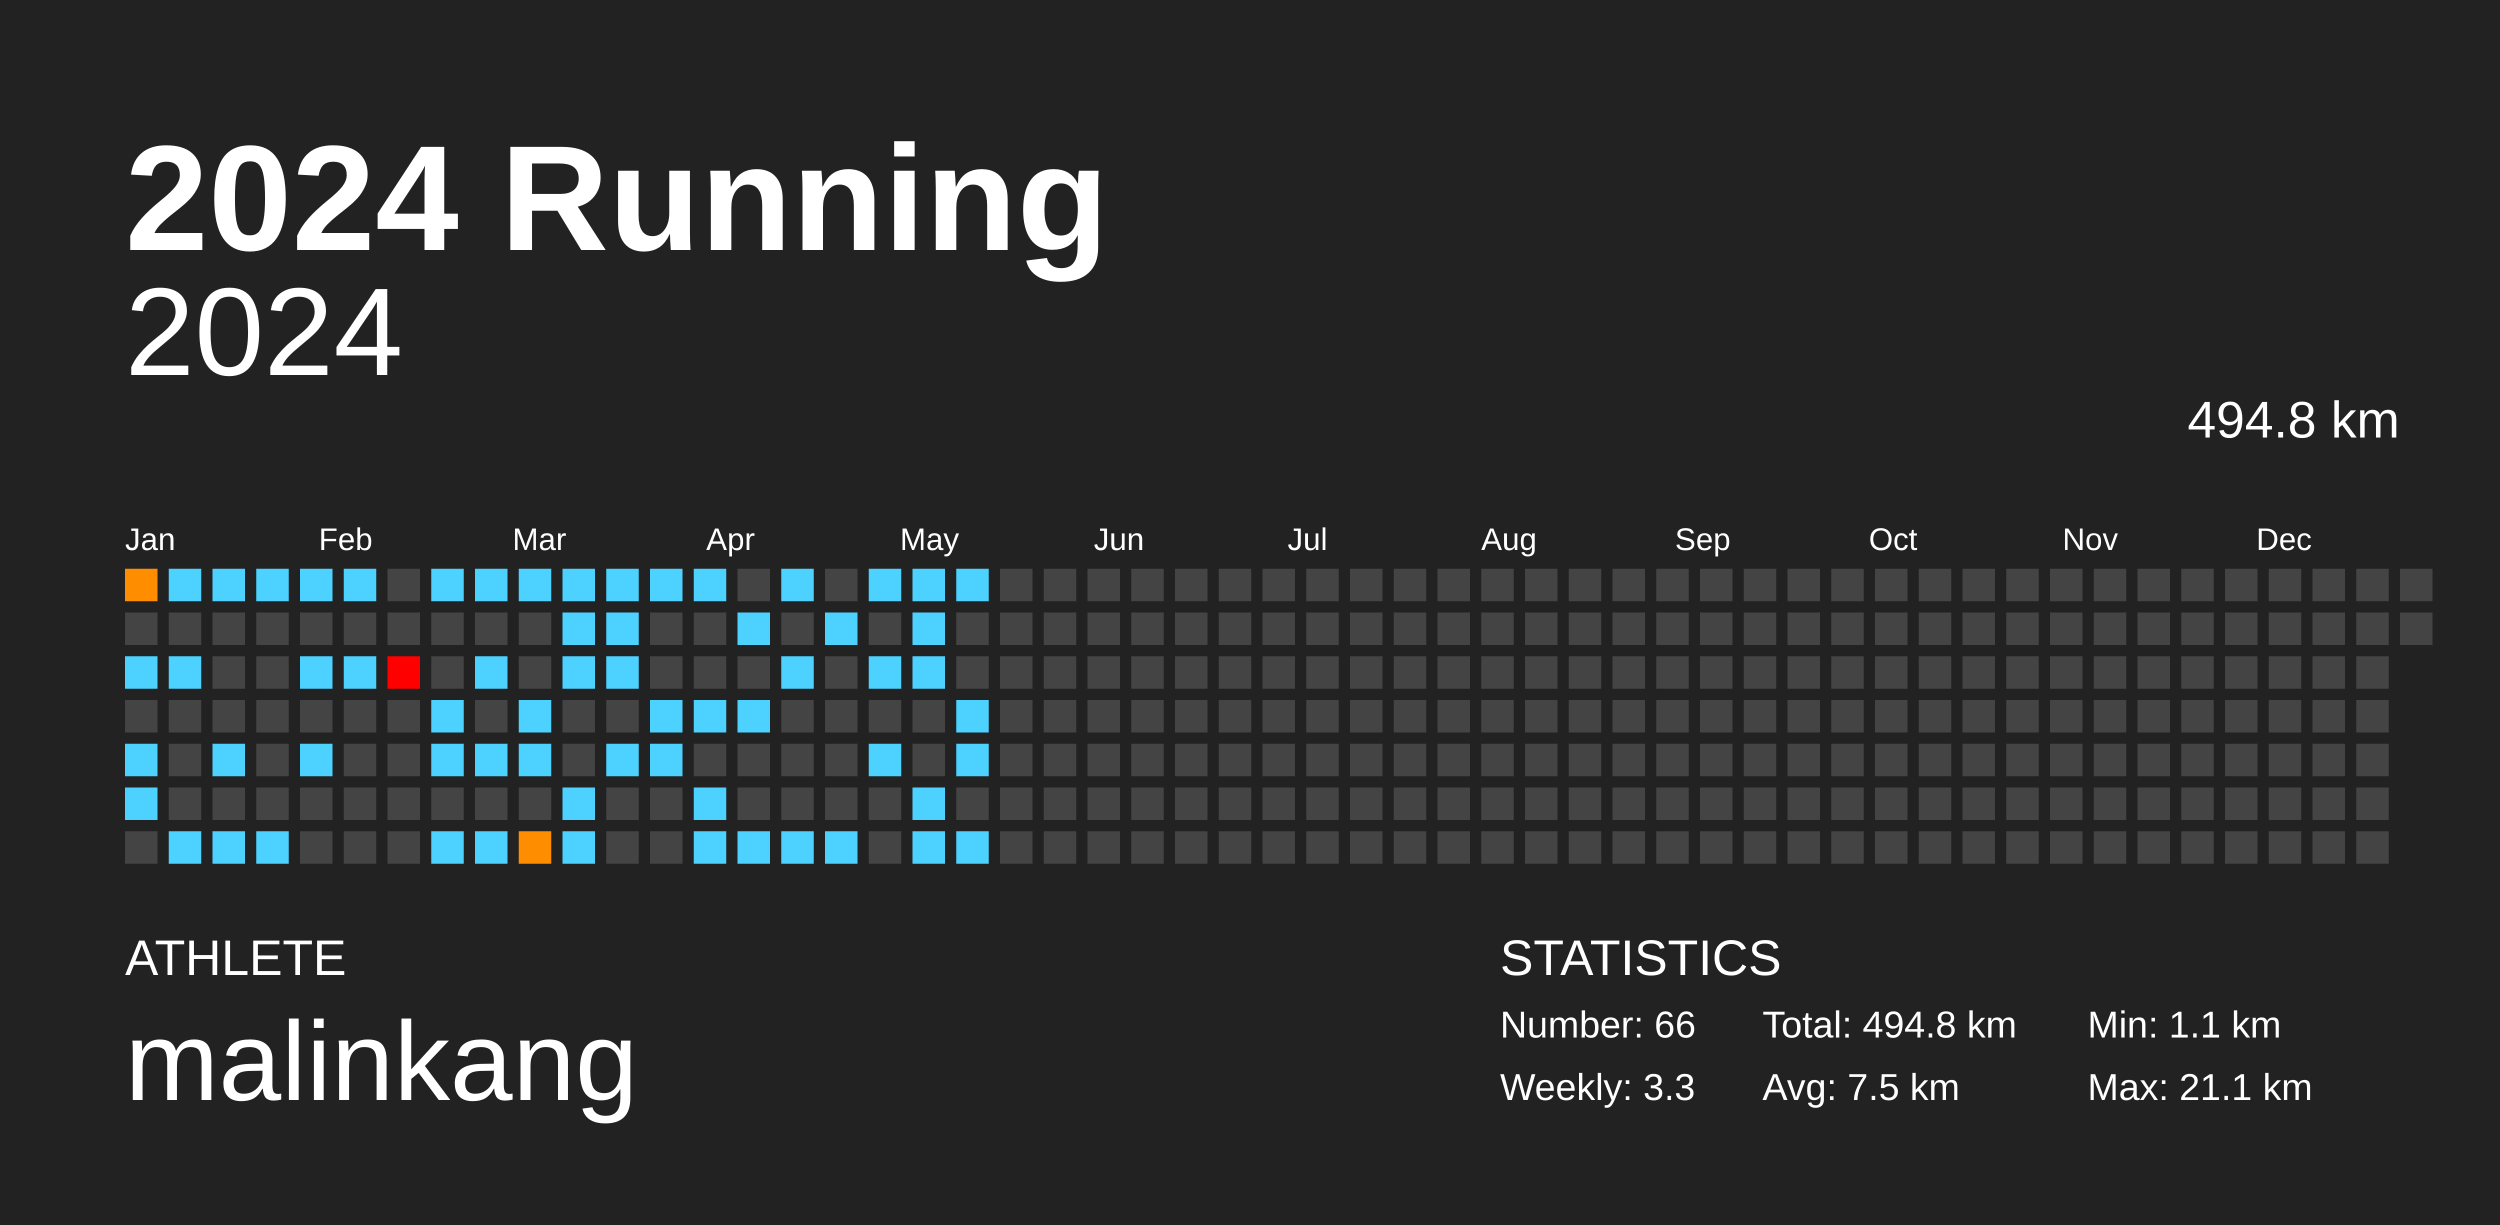
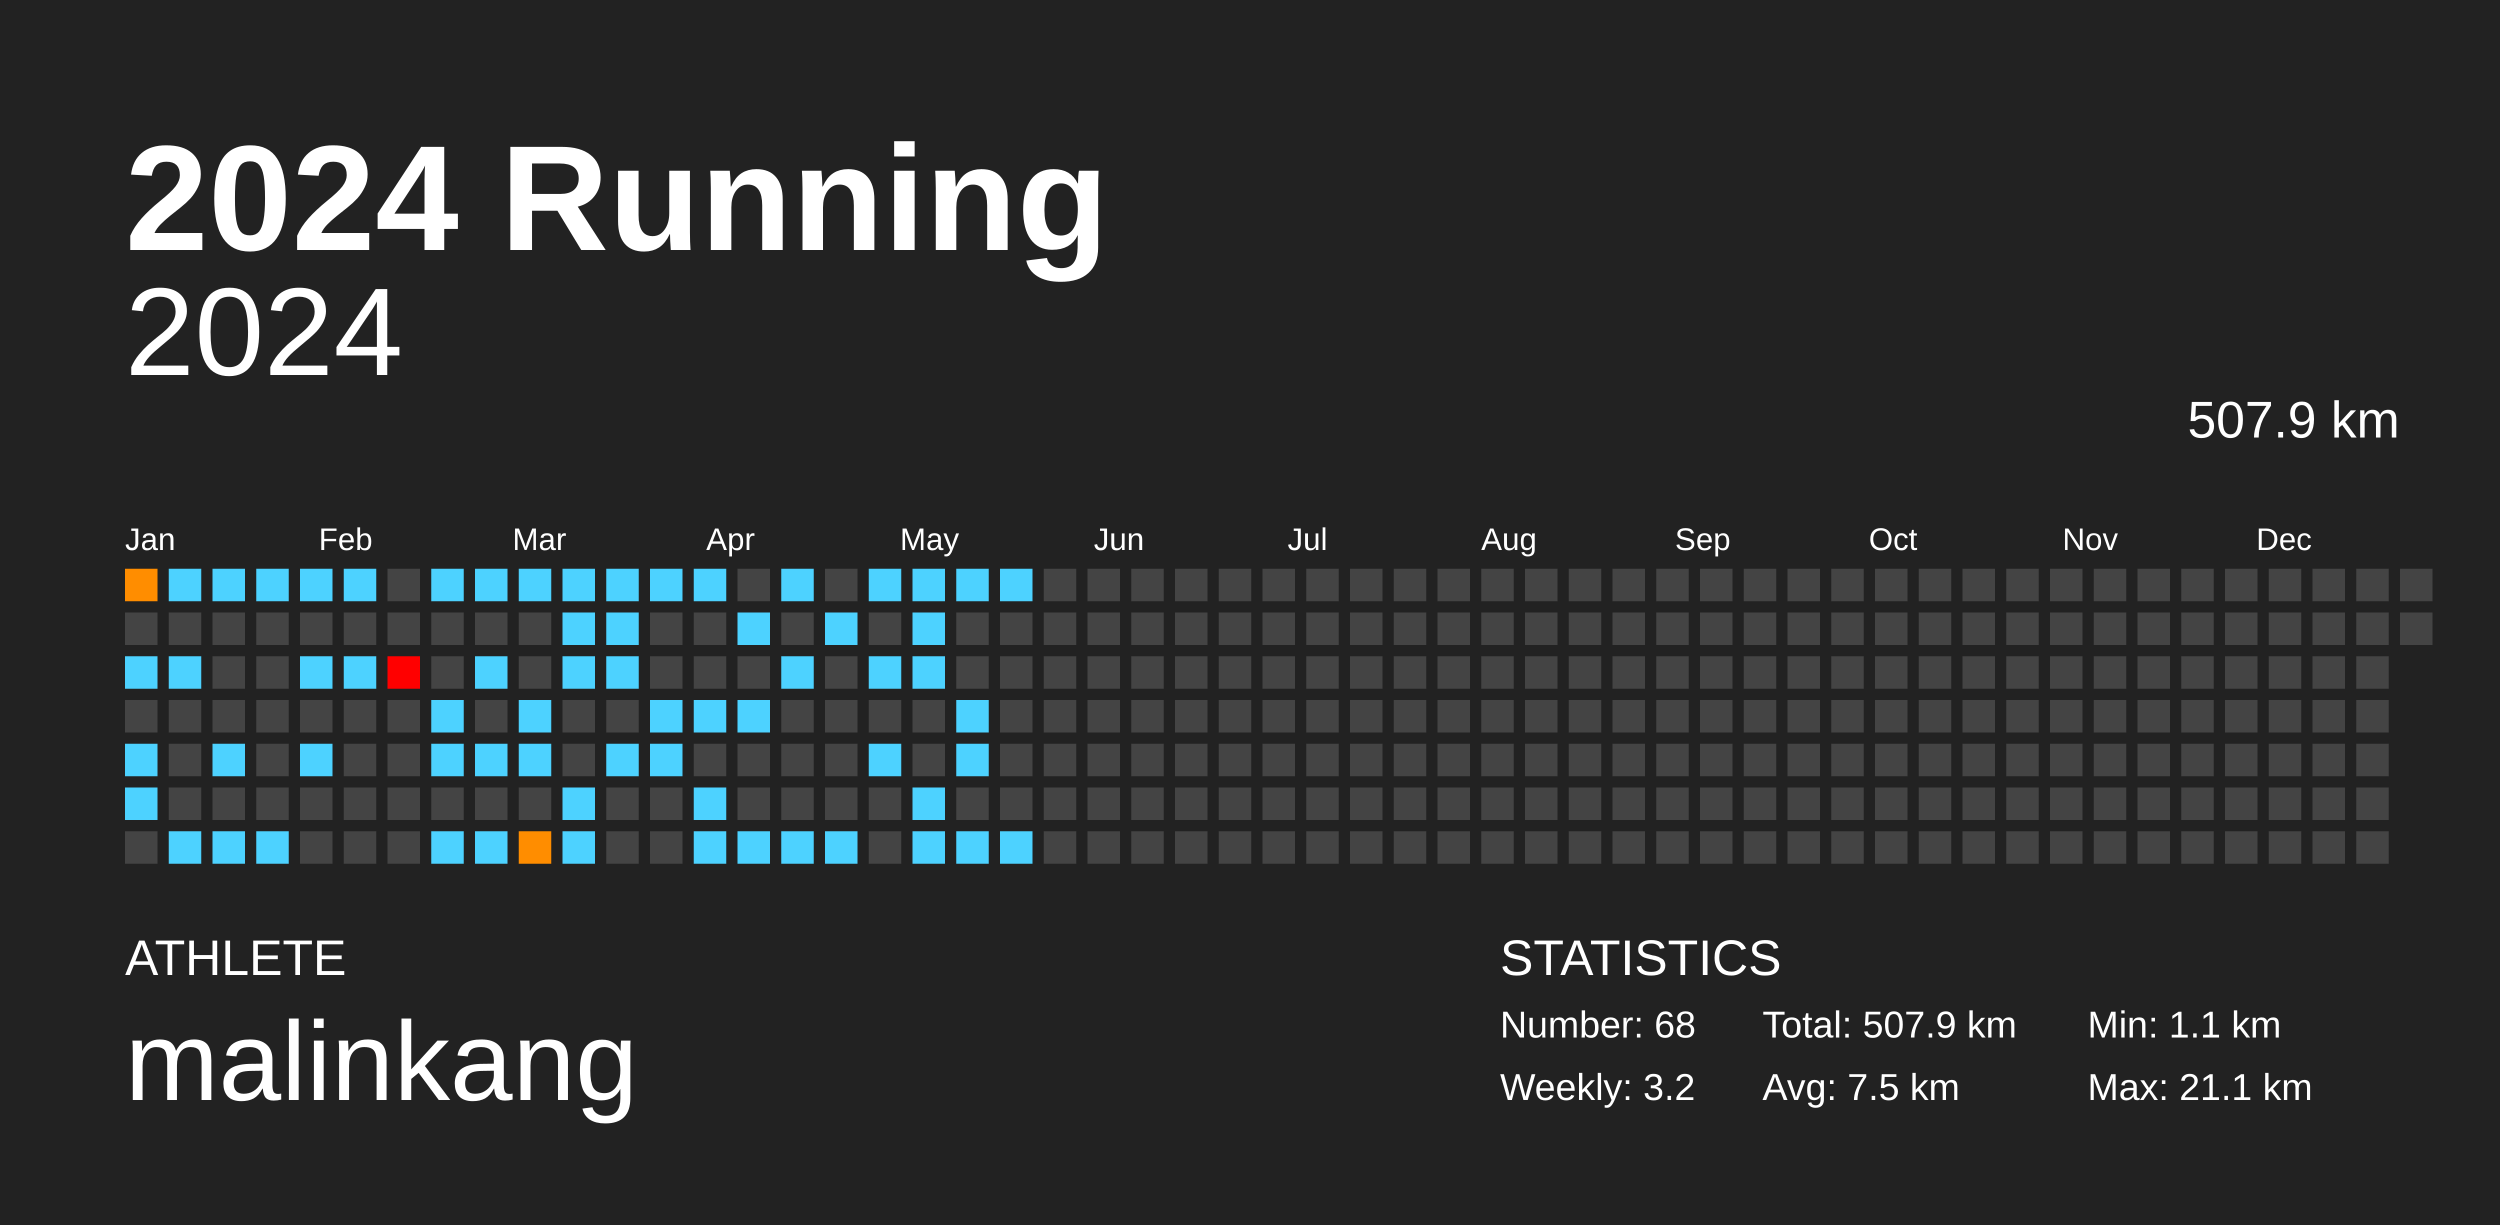
<svg xmlns="http://www.w3.org/2000/svg" baseProfile="full" height="98mm" version="1.1" viewBox="0,0,200,98" width="200mm">
  <defs />
  <rect fill="#222222" height="98" width="200" x="0" y="0" />
  <text fill="#FFFFFF" style="font-size:12px; font-family:Arial; font-weight:bold;" x="10" y="20">2024 Running</text>
  <text fill="#FFFFFF" style="font-size:4px; font-family:Arial" x="10" y="78">ATHLETE</text>
  <text fill="#FFFFFF" style="font-size:9px; font-family:Arial" x="10" y="88">malinkang</text>
  <text fill="#FFFFFF" style="font-size:4px; font-family:Arial" x="120" y="78">STATISTICS</text>
-   <text fill="#FFFFFF" style="font-size:3px; font-family:Arial" x="120" y="83">Number: 66</text>
-   <text fill="#FFFFFF" style="font-size:3px; font-family:Arial" x="120" y="88">Weekly: 3.3</text>
-   <text fill="#FFFFFF" style="font-size:3px; font-family:Arial" x="141" y="83">Total: 494.8 km</text>
+   <text fill="#FFFFFF" style="font-size:3px; font-family:Arial" x="120" y="83">Number: 68</text>
+   <text fill="#FFFFFF" style="font-size:3px; font-family:Arial" x="120" y="88">Weekly: 3.2</text>
+   <text fill="#FFFFFF" style="font-size:3px; font-family:Arial" x="141" y="83">Total: 507.9 km</text>
  <text fill="#FFFFFF" style="font-size:3px; font-family:Arial" x="141" y="88">Avg: 7.5 km</text>
  <text fill="#FFFFFF" style="font-size:3px; font-family:Arial" x="167" y="83">Min: 1.1 km</text>
  <text fill="#FFFFFF" style="font-size:3px; font-family:Arial" x="167" y="88">Max: 21.1 km</text>
  <text alignment-baseline="hanging" fill="#FFFFFF" style="font-size:10.0px; font-family:Arial;" x="10" y="30">2024</text>
-   <text alignment-baseline="hanging" fill="#FFFFFF" style="font-size:4.125px; font-family:Arial;" x="175" y="35">494.8 km</text>
+   <text alignment-baseline="hanging" fill="#FFFFFF" style="font-size:4.125px; font-family:Arial;" x="175" y="35">507.9 km</text>
  <text fill="#FFFFFF" style="font-size:2.5px; font-family:Arial" x="10.0" y="44">Jan</text>
  <text fill="#FFFFFF" style="font-size:2.5px; font-family:Arial" x="25.5" y="44">Feb</text>
  <text fill="#FFFFFF" style="font-size:2.5px; font-family:Arial" x="41.0" y="44">Mar</text>
  <text fill="#FFFFFF" style="font-size:2.5px; font-family:Arial" x="56.5" y="44">Apr</text>
  <text fill="#FFFFFF" style="font-size:2.5px; font-family:Arial" x="72.0" y="44">May</text>
  <text fill="#FFFFFF" style="font-size:2.5px; font-family:Arial" x="87.5" y="44">Jun</text>
  <text fill="#FFFFFF" style="font-size:2.5px; font-family:Arial" x="103.0" y="44">Jul</text>
  <text fill="#FFFFFF" style="font-size:2.5px; font-family:Arial" x="118.5" y="44">Aug</text>
  <text fill="#FFFFFF" style="font-size:2.5px; font-family:Arial" x="134.0" y="44">Sep</text>
  <text fill="#FFFFFF" style="font-size:2.5px; font-family:Arial" x="149.5" y="44">Oct</text>
  <text fill="#FFFFFF" style="font-size:2.5px; font-family:Arial" x="165.0" y="44">Nov</text>
  <text fill="#FFFFFF" style="font-size:2.5px; font-family:Arial" x="180.5" y="44">Dec</text>
  <rect fill="#ff8d00" height="2.6" width="2.6" x="10.0" y="45.5" />
  <rect fill="#444444" height="2.6" width="2.6" x="10.0" y="49.0" />
  <rect fill="#4dd2ff" height="2.6" width="2.6" x="10.0" y="52.5" />
  <rect fill="#444444" height="2.6" width="2.6" x="10.0" y="56.0" />
  <rect fill="#4dd2ff" height="2.6" width="2.6" x="10.0" y="59.5" />
  <rect fill="#4dd2ff" height="2.6" width="2.6" x="10.0" y="63.0" />
  <rect fill="#444444" height="2.6" width="2.6" x="10.0" y="66.5" />
  <rect fill="#4dd2ff" height="2.6" width="2.6" x="13.5" y="45.5" />
  <rect fill="#444444" height="2.6" width="2.6" x="13.5" y="49.0" />
  <rect fill="#4dd2ff" height="2.6" width="2.6" x="13.5" y="52.5" />
  <rect fill="#444444" height="2.6" width="2.6" x="13.5" y="56.0" />
  <rect fill="#444444" height="2.6" width="2.6" x="13.5" y="59.5" />
  <rect fill="#444444" height="2.6" width="2.6" x="13.5" y="63.0" />
  <rect fill="#4dd2ff" height="2.6" width="2.6" x="13.5" y="66.5" />
  <rect fill="#4dd2ff" height="2.6" width="2.6" x="17.0" y="45.5" />
  <rect fill="#444444" height="2.6" width="2.6" x="17.0" y="49.0" />
  <rect fill="#444444" height="2.6" width="2.6" x="17.0" y="52.5" />
  <rect fill="#444444" height="2.6" width="2.6" x="17.0" y="56.0" />
  <rect fill="#4dd2ff" height="2.6" width="2.6" x="17.0" y="59.5" />
  <rect fill="#444444" height="2.6" width="2.6" x="17.0" y="63.0" />
  <rect fill="#4dd2ff" height="2.6" width="2.6" x="17.0" y="66.5" />
  <rect fill="#4dd2ff" height="2.6" width="2.6" x="20.5" y="45.5" />
  <rect fill="#444444" height="2.6" width="2.6" x="20.5" y="49.0" />
  <rect fill="#444444" height="2.6" width="2.6" x="20.5" y="52.5" />
  <rect fill="#444444" height="2.6" width="2.6" x="20.5" y="56.0" />
  <rect fill="#444444" height="2.6" width="2.6" x="20.5" y="59.5" />
  <rect fill="#444444" height="2.6" width="2.6" x="20.5" y="63.0" />
  <rect fill="#4dd2ff" height="2.6" width="2.6" x="20.5" y="66.5" />
  <rect fill="#4dd2ff" height="2.6" width="2.6" x="24.0" y="45.5" />
  <rect fill="#444444" height="2.6" width="2.6" x="24.0" y="49.0" />
  <rect fill="#4dd2ff" height="2.6" width="2.6" x="24.0" y="52.5" />
  <rect fill="#444444" height="2.6" width="2.6" x="24.0" y="56.0" />
  <rect fill="#4dd2ff" height="2.6" width="2.6" x="24.0" y="59.5" />
  <rect fill="#444444" height="2.6" width="2.6" x="24.0" y="63.0" />
  <rect fill="#444444" height="2.6" width="2.6" x="24.0" y="66.5" />
  <rect fill="#4dd2ff" height="2.6" width="2.6" x="27.5" y="45.5" />
  <rect fill="#444444" height="2.6" width="2.6" x="27.5" y="49.0" />
  <rect fill="#4dd2ff" height="2.6" width="2.6" x="27.5" y="52.5" />
  <rect fill="#444444" height="2.6" width="2.6" x="27.5" y="56.0" />
  <rect fill="#444444" height="2.6" width="2.6" x="27.5" y="59.5" />
  <rect fill="#444444" height="2.6" width="2.6" x="27.5" y="63.0" />
  <rect fill="#444444" height="2.6" width="2.6" x="27.5" y="66.5" />
  <rect fill="#444444" height="2.6" width="2.6" x="31.0" y="45.5" />
  <rect fill="#444444" height="2.6" width="2.6" x="31.0" y="49.0" />
  <rect fill="red" height="2.6" width="2.6" x="31.0" y="52.5" />
  <rect fill="#444444" height="2.6" width="2.6" x="31.0" y="56.0" />
  <rect fill="#444444" height="2.6" width="2.6" x="31.0" y="59.5" />
  <rect fill="#444444" height="2.6" width="2.6" x="31.0" y="63.0" />
  <rect fill="#444444" height="2.6" width="2.6" x="31.0" y="66.5" />
  <rect fill="#4dd2ff" height="2.6" width="2.6" x="34.5" y="45.5" />
  <rect fill="#444444" height="2.6" width="2.6" x="34.5" y="49.0" />
  <rect fill="#444444" height="2.6" width="2.6" x="34.5" y="52.5" />
  <rect fill="#4dd2ff" height="2.6" width="2.6" x="34.5" y="56.0" />
  <rect fill="#4dd2ff" height="2.6" width="2.6" x="34.5" y="59.5" />
  <rect fill="#444444" height="2.6" width="2.6" x="34.5" y="63.0" />
  <rect fill="#4dd2ff" height="2.6" width="2.6" x="34.5" y="66.5" />
  <rect fill="#4dd2ff" height="2.6" width="2.6" x="38.0" y="45.5" />
  <rect fill="#444444" height="2.6" width="2.6" x="38.0" y="49.0" />
  <rect fill="#4dd2ff" height="2.6" width="2.6" x="38.0" y="52.5" />
  <rect fill="#444444" height="2.6" width="2.6" x="38.0" y="56.0" />
  <rect fill="#4dd2ff" height="2.6" width="2.6" x="38.0" y="59.5" />
  <rect fill="#444444" height="2.6" width="2.6" x="38.0" y="63.0" />
  <rect fill="#4dd2ff" height="2.6" width="2.6" x="38.0" y="66.5" />
  <rect fill="#4dd2ff" height="2.6" width="2.6" x="41.5" y="45.5" />
  <rect fill="#444444" height="2.6" width="2.6" x="41.5" y="49.0" />
  <rect fill="#444444" height="2.6" width="2.6" x="41.5" y="52.5" />
  <rect fill="#4dd2ff" height="2.6" width="2.6" x="41.5" y="56.0" />
  <rect fill="#4dd2ff" height="2.6" width="2.6" x="41.5" y="59.5" />
  <rect fill="#444444" height="2.6" width="2.6" x="41.5" y="63.0" />
  <rect fill="#ff8d00" height="2.6" width="2.6" x="41.5" y="66.5" />
  <rect fill="#4dd2ff" height="2.6" width="2.6" x="45.0" y="45.5" />
  <rect fill="#4dd2ff" height="2.6" width="2.6" x="45.0" y="49.0" />
  <rect fill="#4dd2ff" height="2.6" width="2.6" x="45.0" y="52.5" />
  <rect fill="#444444" height="2.6" width="2.6" x="45.0" y="56.0" />
  <rect fill="#444444" height="2.6" width="2.6" x="45.0" y="59.5" />
  <rect fill="#4dd2ff" height="2.6" width="2.6" x="45.0" y="63.0" />
  <rect fill="#4dd2ff" height="2.6" width="2.6" x="45.0" y="66.5" />
  <rect fill="#4dd2ff" height="2.6" width="2.6" x="48.5" y="45.5" />
  <rect fill="#4dd2ff" height="2.6" width="2.6" x="48.5" y="49.0" />
  <rect fill="#4dd2ff" height="2.6" width="2.6" x="48.5" y="52.5" />
  <rect fill="#444444" height="2.6" width="2.6" x="48.5" y="56.0" />
  <rect fill="#4dd2ff" height="2.6" width="2.6" x="48.5" y="59.5" />
  <rect fill="#444444" height="2.6" width="2.6" x="48.5" y="63.0" />
  <rect fill="#444444" height="2.6" width="2.6" x="48.5" y="66.5" />
  <rect fill="#4dd2ff" height="2.6" width="2.6" x="52.0" y="45.5" />
  <rect fill="#444444" height="2.6" width="2.6" x="52.0" y="49.0" />
  <rect fill="#444444" height="2.6" width="2.6" x="52.0" y="52.5" />
  <rect fill="#4dd2ff" height="2.6" width="2.6" x="52.0" y="56.0" />
  <rect fill="#4dd2ff" height="2.6" width="2.6" x="52.0" y="59.5" />
  <rect fill="#444444" height="2.6" width="2.6" x="52.0" y="63.0" />
  <rect fill="#444444" height="2.6" width="2.6" x="52.0" y="66.5" />
  <rect fill="#4dd2ff" height="2.6" width="2.6" x="55.5" y="45.5" />
  <rect fill="#444444" height="2.6" width="2.6" x="55.5" y="49.0" />
  <rect fill="#444444" height="2.6" width="2.6" x="55.5" y="52.5" />
  <rect fill="#4dd2ff" height="2.6" width="2.6" x="55.5" y="56.0" />
  <rect fill="#444444" height="2.6" width="2.6" x="55.5" y="59.5" />
  <rect fill="#4dd2ff" height="2.6" width="2.6" x="55.5" y="63.0" />
  <rect fill="#4dd2ff" height="2.6" width="2.6" x="55.5" y="66.5" />
  <rect fill="#444444" height="2.6" width="2.6" x="59.0" y="45.5" />
  <rect fill="#4dd2ff" height="2.6" width="2.6" x="59.0" y="49.0" />
  <rect fill="#444444" height="2.6" width="2.6" x="59.0" y="52.5" />
  <rect fill="#4dd2ff" height="2.6" width="2.6" x="59.0" y="56.0" />
  <rect fill="#444444" height="2.6" width="2.6" x="59.0" y="59.5" />
  <rect fill="#444444" height="2.6" width="2.6" x="59.0" y="63.0" />
  <rect fill="#4dd2ff" height="2.6" width="2.6" x="59.0" y="66.5" />
  <rect fill="#4dd2ff" height="2.6" width="2.6" x="62.5" y="45.5" />
  <rect fill="#444444" height="2.6" width="2.6" x="62.5" y="49.0" />
  <rect fill="#4dd2ff" height="2.6" width="2.6" x="62.5" y="52.5" />
  <rect fill="#444444" height="2.6" width="2.6" x="62.5" y="56.0" />
  <rect fill="#444444" height="2.6" width="2.6" x="62.5" y="59.5" />
  <rect fill="#444444" height="2.6" width="2.6" x="62.5" y="63.0" />
  <rect fill="#4dd2ff" height="2.6" width="2.6" x="62.5" y="66.5" />
  <rect fill="#444444" height="2.6" width="2.6" x="66.0" y="45.5" />
  <rect fill="#4dd2ff" height="2.6" width="2.6" x="66.0" y="49.0" />
  <rect fill="#444444" height="2.6" width="2.6" x="66.0" y="52.5" />
  <rect fill="#444444" height="2.6" width="2.6" x="66.0" y="56.0" />
  <rect fill="#444444" height="2.6" width="2.6" x="66.0" y="59.5" />
  <rect fill="#444444" height="2.6" width="2.6" x="66.0" y="63.0" />
  <rect fill="#4dd2ff" height="2.6" width="2.6" x="66.0" y="66.5" />
  <rect fill="#4dd2ff" height="2.6" width="2.6" x="69.5" y="45.5" />
  <rect fill="#444444" height="2.6" width="2.6" x="69.5" y="49.0" />
  <rect fill="#4dd2ff" height="2.6" width="2.6" x="69.5" y="52.5" />
  <rect fill="#444444" height="2.6" width="2.6" x="69.5" y="56.0" />
  <rect fill="#4dd2ff" height="2.6" width="2.6" x="69.5" y="59.5" />
  <rect fill="#444444" height="2.6" width="2.6" x="69.5" y="63.0" />
  <rect fill="#444444" height="2.6" width="2.6" x="69.5" y="66.5" />
  <rect fill="#4dd2ff" height="2.6" width="2.6" x="73.0" y="45.5" />
  <rect fill="#4dd2ff" height="2.6" width="2.6" x="73.0" y="49.0" />
  <rect fill="#4dd2ff" height="2.6" width="2.6" x="73.0" y="52.5" />
  <rect fill="#444444" height="2.6" width="2.6" x="73.0" y="56.0" />
  <rect fill="#444444" height="2.6" width="2.6" x="73.0" y="59.5" />
  <rect fill="#4dd2ff" height="2.6" width="2.6" x="73.0" y="63.0" />
  <rect fill="#4dd2ff" height="2.6" width="2.6" x="73.0" y="66.5" />
  <rect fill="#4dd2ff" height="2.6" width="2.6" x="76.5" y="45.5" />
  <rect fill="#444444" height="2.6" width="2.6" x="76.5" y="49.0" />
  <rect fill="#444444" height="2.6" width="2.6" x="76.5" y="52.5" />
  <rect fill="#4dd2ff" height="2.6" width="2.6" x="76.5" y="56.0" />
  <rect fill="#4dd2ff" height="2.6" width="2.6" x="76.5" y="59.5" />
  <rect fill="#444444" height="2.6" width="2.6" x="76.5" y="63.0" />
  <rect fill="#4dd2ff" height="2.6" width="2.6" x="76.5" y="66.5" />
-   <rect fill="#444444" height="2.6" width="2.6" x="80.0" y="45.5" />
+   <rect fill="#4dd2ff" height="2.6" width="2.6" x="80.0" y="45.5" />
  <rect fill="#444444" height="2.6" width="2.6" x="80.0" y="49.0" />
  <rect fill="#444444" height="2.6" width="2.6" x="80.0" y="52.5" />
  <rect fill="#444444" height="2.6" width="2.6" x="80.0" y="56.0" />
  <rect fill="#444444" height="2.6" width="2.6" x="80.0" y="59.5" />
  <rect fill="#444444" height="2.6" width="2.6" x="80.0" y="63.0" />
-   <rect fill="#444444" height="2.6" width="2.6" x="80.0" y="66.5" />
+   <rect fill="#4dd2ff" height="2.6" width="2.6" x="80.0" y="66.5" />
  <rect fill="#444444" height="2.6" width="2.6" x="83.5" y="45.5" />
  <rect fill="#444444" height="2.6" width="2.6" x="83.5" y="49.0" />
  <rect fill="#444444" height="2.6" width="2.6" x="83.5" y="52.5" />
  <rect fill="#444444" height="2.6" width="2.6" x="83.5" y="56.0" />
  <rect fill="#444444" height="2.6" width="2.6" x="83.5" y="59.5" />
  <rect fill="#444444" height="2.6" width="2.6" x="83.5" y="63.0" />
  <rect fill="#444444" height="2.6" width="2.6" x="83.5" y="66.5" />
  <rect fill="#444444" height="2.6" width="2.6" x="87.0" y="45.5" />
  <rect fill="#444444" height="2.6" width="2.6" x="87.0" y="49.0" />
  <rect fill="#444444" height="2.6" width="2.6" x="87.0" y="52.5" />
  <rect fill="#444444" height="2.6" width="2.6" x="87.0" y="56.0" />
  <rect fill="#444444" height="2.6" width="2.6" x="87.0" y="59.5" />
  <rect fill="#444444" height="2.6" width="2.6" x="87.0" y="63.0" />
  <rect fill="#444444" height="2.6" width="2.6" x="87.0" y="66.5" />
  <rect fill="#444444" height="2.6" width="2.6" x="90.5" y="45.5" />
  <rect fill="#444444" height="2.6" width="2.6" x="90.5" y="49.0" />
  <rect fill="#444444" height="2.6" width="2.6" x="90.5" y="52.5" />
  <rect fill="#444444" height="2.6" width="2.6" x="90.5" y="56.0" />
  <rect fill="#444444" height="2.6" width="2.6" x="90.5" y="59.5" />
  <rect fill="#444444" height="2.6" width="2.6" x="90.5" y="63.0" />
  <rect fill="#444444" height="2.6" width="2.6" x="90.5" y="66.5" />
  <rect fill="#444444" height="2.6" width="2.6" x="94.0" y="45.5" />
  <rect fill="#444444" height="2.6" width="2.6" x="94.0" y="49.0" />
  <rect fill="#444444" height="2.6" width="2.6" x="94.0" y="52.5" />
  <rect fill="#444444" height="2.6" width="2.6" x="94.0" y="56.0" />
  <rect fill="#444444" height="2.6" width="2.6" x="94.0" y="59.5" />
  <rect fill="#444444" height="2.6" width="2.6" x="94.0" y="63.0" />
  <rect fill="#444444" height="2.6" width="2.6" x="94.0" y="66.5" />
  <rect fill="#444444" height="2.6" width="2.6" x="97.5" y="45.5" />
  <rect fill="#444444" height="2.6" width="2.6" x="97.5" y="49.0" />
  <rect fill="#444444" height="2.6" width="2.6" x="97.5" y="52.5" />
  <rect fill="#444444" height="2.6" width="2.6" x="97.5" y="56.0" />
  <rect fill="#444444" height="2.6" width="2.6" x="97.5" y="59.5" />
  <rect fill="#444444" height="2.6" width="2.6" x="97.5" y="63.0" />
  <rect fill="#444444" height="2.6" width="2.6" x="97.5" y="66.5" />
  <rect fill="#444444" height="2.6" width="2.6" x="101.0" y="45.5" />
  <rect fill="#444444" height="2.6" width="2.6" x="101.0" y="49.0" />
  <rect fill="#444444" height="2.6" width="2.6" x="101.0" y="52.5" />
  <rect fill="#444444" height="2.6" width="2.6" x="101.0" y="56.0" />
  <rect fill="#444444" height="2.6" width="2.6" x="101.0" y="59.5" />
  <rect fill="#444444" height="2.6" width="2.6" x="101.0" y="63.0" />
  <rect fill="#444444" height="2.6" width="2.6" x="101.0" y="66.5" />
  <rect fill="#444444" height="2.6" width="2.6" x="104.5" y="45.5" />
  <rect fill="#444444" height="2.6" width="2.6" x="104.5" y="49.0" />
  <rect fill="#444444" height="2.6" width="2.6" x="104.5" y="52.5" />
  <rect fill="#444444" height="2.6" width="2.6" x="104.5" y="56.0" />
  <rect fill="#444444" height="2.6" width="2.6" x="104.5" y="59.5" />
  <rect fill="#444444" height="2.6" width="2.6" x="104.5" y="63.0" />
  <rect fill="#444444" height="2.6" width="2.6" x="104.5" y="66.5" />
  <rect fill="#444444" height="2.6" width="2.6" x="108.0" y="45.5" />
  <rect fill="#444444" height="2.6" width="2.6" x="108.0" y="49.0" />
  <rect fill="#444444" height="2.6" width="2.6" x="108.0" y="52.5" />
  <rect fill="#444444" height="2.6" width="2.6" x="108.0" y="56.0" />
  <rect fill="#444444" height="2.6" width="2.6" x="108.0" y="59.5" />
  <rect fill="#444444" height="2.6" width="2.6" x="108.0" y="63.0" />
  <rect fill="#444444" height="2.6" width="2.6" x="108.0" y="66.5" />
  <rect fill="#444444" height="2.6" width="2.6" x="111.5" y="45.5" />
  <rect fill="#444444" height="2.6" width="2.6" x="111.5" y="49.0" />
  <rect fill="#444444" height="2.6" width="2.6" x="111.5" y="52.5" />
  <rect fill="#444444" height="2.6" width="2.6" x="111.5" y="56.0" />
  <rect fill="#444444" height="2.6" width="2.6" x="111.5" y="59.5" />
  <rect fill="#444444" height="2.6" width="2.6" x="111.5" y="63.0" />
  <rect fill="#444444" height="2.6" width="2.6" x="111.5" y="66.5" />
  <rect fill="#444444" height="2.6" width="2.6" x="115.0" y="45.5" />
  <rect fill="#444444" height="2.6" width="2.6" x="115.0" y="49.0" />
  <rect fill="#444444" height="2.6" width="2.6" x="115.0" y="52.5" />
  <rect fill="#444444" height="2.6" width="2.6" x="115.0" y="56.0" />
  <rect fill="#444444" height="2.6" width="2.6" x="115.0" y="59.5" />
  <rect fill="#444444" height="2.6" width="2.6" x="115.0" y="63.0" />
  <rect fill="#444444" height="2.6" width="2.6" x="115.0" y="66.5" />
  <rect fill="#444444" height="2.6" width="2.6" x="118.5" y="45.5" />
  <rect fill="#444444" height="2.6" width="2.6" x="118.5" y="49.0" />
  <rect fill="#444444" height="2.6" width="2.6" x="118.5" y="52.5" />
  <rect fill="#444444" height="2.6" width="2.6" x="118.5" y="56.0" />
  <rect fill="#444444" height="2.6" width="2.6" x="118.5" y="59.5" />
  <rect fill="#444444" height="2.6" width="2.6" x="118.5" y="63.0" />
  <rect fill="#444444" height="2.6" width="2.6" x="118.5" y="66.5" />
  <rect fill="#444444" height="2.6" width="2.6" x="122.0" y="45.5" />
  <rect fill="#444444" height="2.6" width="2.6" x="122.0" y="49.0" />
  <rect fill="#444444" height="2.6" width="2.6" x="122.0" y="52.5" />
  <rect fill="#444444" height="2.6" width="2.6" x="122.0" y="56.0" />
  <rect fill="#444444" height="2.6" width="2.6" x="122.0" y="59.5" />
  <rect fill="#444444" height="2.6" width="2.6" x="122.0" y="63.0" />
  <rect fill="#444444" height="2.6" width="2.6" x="122.0" y="66.5" />
  <rect fill="#444444" height="2.6" width="2.6" x="125.5" y="45.5" />
  <rect fill="#444444" height="2.6" width="2.6" x="125.5" y="49.0" />
  <rect fill="#444444" height="2.6" width="2.6" x="125.5" y="52.5" />
  <rect fill="#444444" height="2.6" width="2.6" x="125.5" y="56.0" />
  <rect fill="#444444" height="2.6" width="2.6" x="125.5" y="59.5" />
  <rect fill="#444444" height="2.6" width="2.6" x="125.5" y="63.0" />
  <rect fill="#444444" height="2.6" width="2.6" x="125.5" y="66.5" />
  <rect fill="#444444" height="2.6" width="2.6" x="129.0" y="45.5" />
  <rect fill="#444444" height="2.6" width="2.6" x="129.0" y="49.0" />
  <rect fill="#444444" height="2.6" width="2.6" x="129.0" y="52.5" />
  <rect fill="#444444" height="2.6" width="2.6" x="129.0" y="56.0" />
  <rect fill="#444444" height="2.6" width="2.6" x="129.0" y="59.5" />
  <rect fill="#444444" height="2.6" width="2.6" x="129.0" y="63.0" />
  <rect fill="#444444" height="2.6" width="2.6" x="129.0" y="66.5" />
  <rect fill="#444444" height="2.6" width="2.6" x="132.5" y="45.5" />
  <rect fill="#444444" height="2.6" width="2.6" x="132.5" y="49.0" />
  <rect fill="#444444" height="2.6" width="2.6" x="132.5" y="52.5" />
  <rect fill="#444444" height="2.6" width="2.6" x="132.5" y="56.0" />
  <rect fill="#444444" height="2.6" width="2.6" x="132.5" y="59.5" />
  <rect fill="#444444" height="2.6" width="2.6" x="132.5" y="63.0" />
  <rect fill="#444444" height="2.6" width="2.6" x="132.5" y="66.5" />
  <rect fill="#444444" height="2.6" width="2.6" x="136.0" y="45.5" />
  <rect fill="#444444" height="2.6" width="2.6" x="136.0" y="49.0" />
  <rect fill="#444444" height="2.6" width="2.6" x="136.0" y="52.5" />
  <rect fill="#444444" height="2.6" width="2.6" x="136.0" y="56.0" />
  <rect fill="#444444" height="2.6" width="2.6" x="136.0" y="59.5" />
  <rect fill="#444444" height="2.6" width="2.6" x="136.0" y="63.0" />
  <rect fill="#444444" height="2.6" width="2.6" x="136.0" y="66.5" />
  <rect fill="#444444" height="2.6" width="2.6" x="139.5" y="45.5" />
  <rect fill="#444444" height="2.6" width="2.6" x="139.5" y="49.0" />
  <rect fill="#444444" height="2.6" width="2.6" x="139.5" y="52.5" />
  <rect fill="#444444" height="2.6" width="2.6" x="139.5" y="56.0" />
  <rect fill="#444444" height="2.6" width="2.6" x="139.5" y="59.5" />
  <rect fill="#444444" height="2.6" width="2.6" x="139.5" y="63.0" />
  <rect fill="#444444" height="2.6" width="2.6" x="139.5" y="66.5" />
  <rect fill="#444444" height="2.6" width="2.6" x="143.0" y="45.5" />
  <rect fill="#444444" height="2.6" width="2.6" x="143.0" y="49.0" />
  <rect fill="#444444" height="2.6" width="2.6" x="143.0" y="52.5" />
  <rect fill="#444444" height="2.6" width="2.6" x="143.0" y="56.0" />
  <rect fill="#444444" height="2.6" width="2.6" x="143.0" y="59.5" />
  <rect fill="#444444" height="2.6" width="2.6" x="143.0" y="63.0" />
  <rect fill="#444444" height="2.6" width="2.6" x="143.0" y="66.5" />
  <rect fill="#444444" height="2.6" width="2.6" x="146.5" y="45.5" />
  <rect fill="#444444" height="2.6" width="2.6" x="146.5" y="49.0" />
  <rect fill="#444444" height="2.6" width="2.6" x="146.5" y="52.5" />
  <rect fill="#444444" height="2.6" width="2.6" x="146.5" y="56.0" />
  <rect fill="#444444" height="2.6" width="2.6" x="146.5" y="59.5" />
  <rect fill="#444444" height="2.6" width="2.6" x="146.5" y="63.0" />
  <rect fill="#444444" height="2.6" width="2.6" x="146.5" y="66.5" />
  <rect fill="#444444" height="2.6" width="2.6" x="150.0" y="45.5" />
  <rect fill="#444444" height="2.6" width="2.6" x="150.0" y="49.0" />
  <rect fill="#444444" height="2.6" width="2.6" x="150.0" y="52.5" />
  <rect fill="#444444" height="2.6" width="2.6" x="150.0" y="56.0" />
  <rect fill="#444444" height="2.6" width="2.6" x="150.0" y="59.5" />
  <rect fill="#444444" height="2.6" width="2.6" x="150.0" y="63.0" />
  <rect fill="#444444" height="2.6" width="2.6" x="150.0" y="66.5" />
  <rect fill="#444444" height="2.6" width="2.6" x="153.5" y="45.5" />
  <rect fill="#444444" height="2.6" width="2.6" x="153.5" y="49.0" />
  <rect fill="#444444" height="2.6" width="2.6" x="153.5" y="52.5" />
  <rect fill="#444444" height="2.6" width="2.6" x="153.5" y="56.0" />
  <rect fill="#444444" height="2.6" width="2.6" x="153.5" y="59.5" />
  <rect fill="#444444" height="2.6" width="2.6" x="153.5" y="63.0" />
  <rect fill="#444444" height="2.6" width="2.6" x="153.5" y="66.5" />
  <rect fill="#444444" height="2.6" width="2.6" x="157.0" y="45.5" />
  <rect fill="#444444" height="2.6" width="2.6" x="157.0" y="49.0" />
  <rect fill="#444444" height="2.6" width="2.6" x="157.0" y="52.5" />
  <rect fill="#444444" height="2.6" width="2.6" x="157.0" y="56.0" />
  <rect fill="#444444" height="2.6" width="2.6" x="157.0" y="59.5" />
  <rect fill="#444444" height="2.6" width="2.6" x="157.0" y="63.0" />
  <rect fill="#444444" height="2.6" width="2.6" x="157.0" y="66.5" />
  <rect fill="#444444" height="2.6" width="2.6" x="160.5" y="45.5" />
  <rect fill="#444444" height="2.6" width="2.6" x="160.5" y="49.0" />
  <rect fill="#444444" height="2.6" width="2.6" x="160.5" y="52.5" />
  <rect fill="#444444" height="2.6" width="2.6" x="160.5" y="56.0" />
  <rect fill="#444444" height="2.6" width="2.6" x="160.5" y="59.5" />
  <rect fill="#444444" height="2.6" width="2.6" x="160.5" y="63.0" />
  <rect fill="#444444" height="2.6" width="2.6" x="160.5" y="66.5" />
  <rect fill="#444444" height="2.6" width="2.6" x="164.0" y="45.5" />
  <rect fill="#444444" height="2.6" width="2.6" x="164.0" y="49.0" />
  <rect fill="#444444" height="2.6" width="2.6" x="164.0" y="52.5" />
  <rect fill="#444444" height="2.6" width="2.6" x="164.0" y="56.0" />
  <rect fill="#444444" height="2.6" width="2.6" x="164.0" y="59.5" />
  <rect fill="#444444" height="2.6" width="2.6" x="164.0" y="63.0" />
  <rect fill="#444444" height="2.6" width="2.6" x="164.0" y="66.5" />
  <rect fill="#444444" height="2.6" width="2.6" x="167.5" y="45.5" />
  <rect fill="#444444" height="2.6" width="2.6" x="167.5" y="49.0" />
  <rect fill="#444444" height="2.6" width="2.6" x="167.5" y="52.5" />
  <rect fill="#444444" height="2.6" width="2.6" x="167.5" y="56.0" />
  <rect fill="#444444" height="2.6" width="2.6" x="167.5" y="59.5" />
  <rect fill="#444444" height="2.6" width="2.6" x="167.5" y="63.0" />
  <rect fill="#444444" height="2.6" width="2.6" x="167.5" y="66.5" />
  <rect fill="#444444" height="2.6" width="2.6" x="171.0" y="45.5" />
  <rect fill="#444444" height="2.6" width="2.6" x="171.0" y="49.0" />
  <rect fill="#444444" height="2.6" width="2.6" x="171.0" y="52.5" />
  <rect fill="#444444" height="2.6" width="2.6" x="171.0" y="56.0" />
  <rect fill="#444444" height="2.6" width="2.6" x="171.0" y="59.5" />
  <rect fill="#444444" height="2.6" width="2.6" x="171.0" y="63.0" />
  <rect fill="#444444" height="2.6" width="2.6" x="171.0" y="66.5" />
  <rect fill="#444444" height="2.6" width="2.6" x="174.5" y="45.5" />
  <rect fill="#444444" height="2.6" width="2.6" x="174.5" y="49.0" />
  <rect fill="#444444" height="2.6" width="2.6" x="174.5" y="52.5" />
  <rect fill="#444444" height="2.6" width="2.6" x="174.5" y="56.0" />
  <rect fill="#444444" height="2.6" width="2.6" x="174.5" y="59.5" />
  <rect fill="#444444" height="2.6" width="2.6" x="174.5" y="63.0" />
  <rect fill="#444444" height="2.6" width="2.6" x="174.5" y="66.5" />
  <rect fill="#444444" height="2.6" width="2.6" x="178.0" y="45.5" />
  <rect fill="#444444" height="2.6" width="2.6" x="178.0" y="49.0" />
  <rect fill="#444444" height="2.6" width="2.6" x="178.0" y="52.5" />
  <rect fill="#444444" height="2.6" width="2.6" x="178.0" y="56.0" />
  <rect fill="#444444" height="2.6" width="2.6" x="178.0" y="59.5" />
  <rect fill="#444444" height="2.6" width="2.6" x="178.0" y="63.0" />
  <rect fill="#444444" height="2.6" width="2.6" x="178.0" y="66.5" />
  <rect fill="#444444" height="2.6" width="2.6" x="181.5" y="45.5" />
  <rect fill="#444444" height="2.6" width="2.6" x="181.5" y="49.0" />
  <rect fill="#444444" height="2.6" width="2.6" x="181.5" y="52.5" />
  <rect fill="#444444" height="2.6" width="2.6" x="181.5" y="56.0" />
  <rect fill="#444444" height="2.6" width="2.6" x="181.5" y="59.5" />
  <rect fill="#444444" height="2.6" width="2.6" x="181.5" y="63.0" />
  <rect fill="#444444" height="2.6" width="2.6" x="181.5" y="66.5" />
  <rect fill="#444444" height="2.6" width="2.6" x="185.0" y="45.5" />
  <rect fill="#444444" height="2.6" width="2.6" x="185.0" y="49.0" />
  <rect fill="#444444" height="2.6" width="2.6" x="185.0" y="52.5" />
  <rect fill="#444444" height="2.6" width="2.6" x="185.0" y="56.0" />
  <rect fill="#444444" height="2.6" width="2.6" x="185.0" y="59.5" />
  <rect fill="#444444" height="2.6" width="2.6" x="185.0" y="63.0" />
  <rect fill="#444444" height="2.6" width="2.6" x="185.0" y="66.5" />
  <rect fill="#444444" height="2.6" width="2.6" x="188.5" y="45.5" />
  <rect fill="#444444" height="2.6" width="2.6" x="188.5" y="49.0" />
  <rect fill="#444444" height="2.6" width="2.6" x="188.5" y="52.5" />
  <rect fill="#444444" height="2.6" width="2.6" x="188.5" y="56.0" />
  <rect fill="#444444" height="2.6" width="2.6" x="188.5" y="59.5" />
  <rect fill="#444444" height="2.6" width="2.6" x="188.5" y="63.0" />
  <rect fill="#444444" height="2.6" width="2.6" x="188.5" y="66.5" />
  <rect fill="#444444" height="2.6" width="2.6" x="192.0" y="45.5" />
  <rect fill="#444444" height="2.6" width="2.6" x="192.0" y="49.0" />
</svg>
